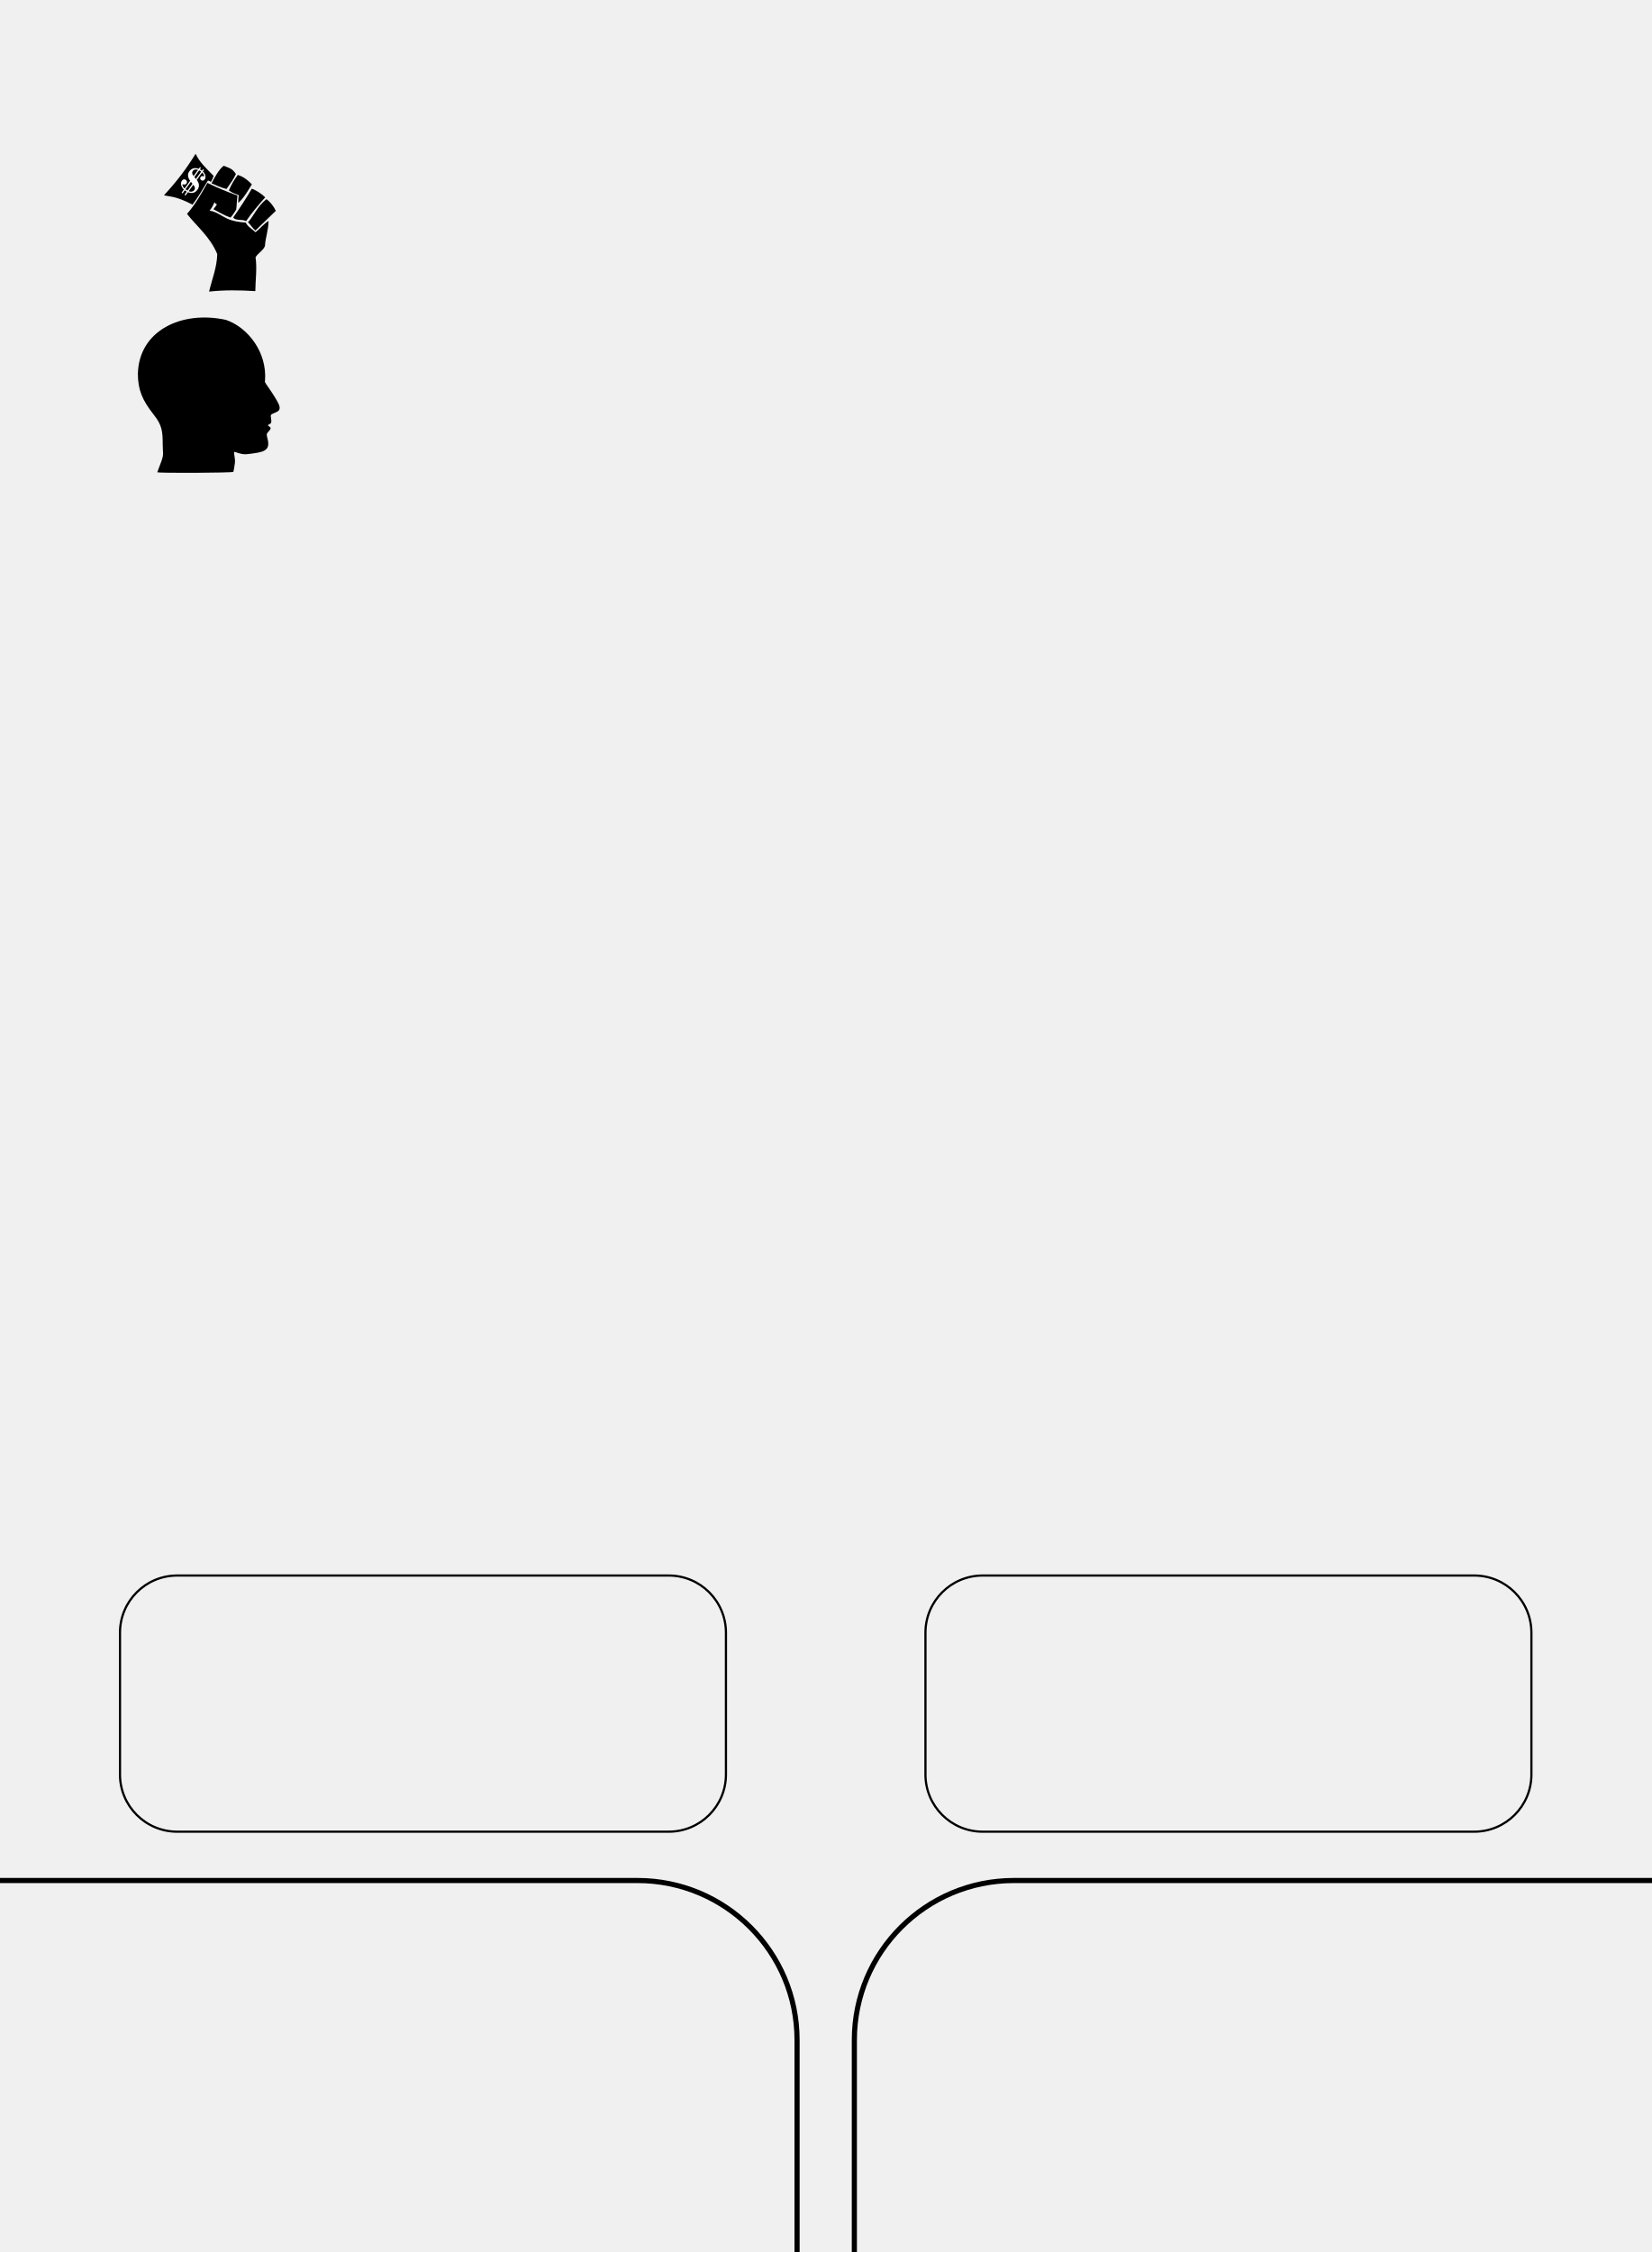
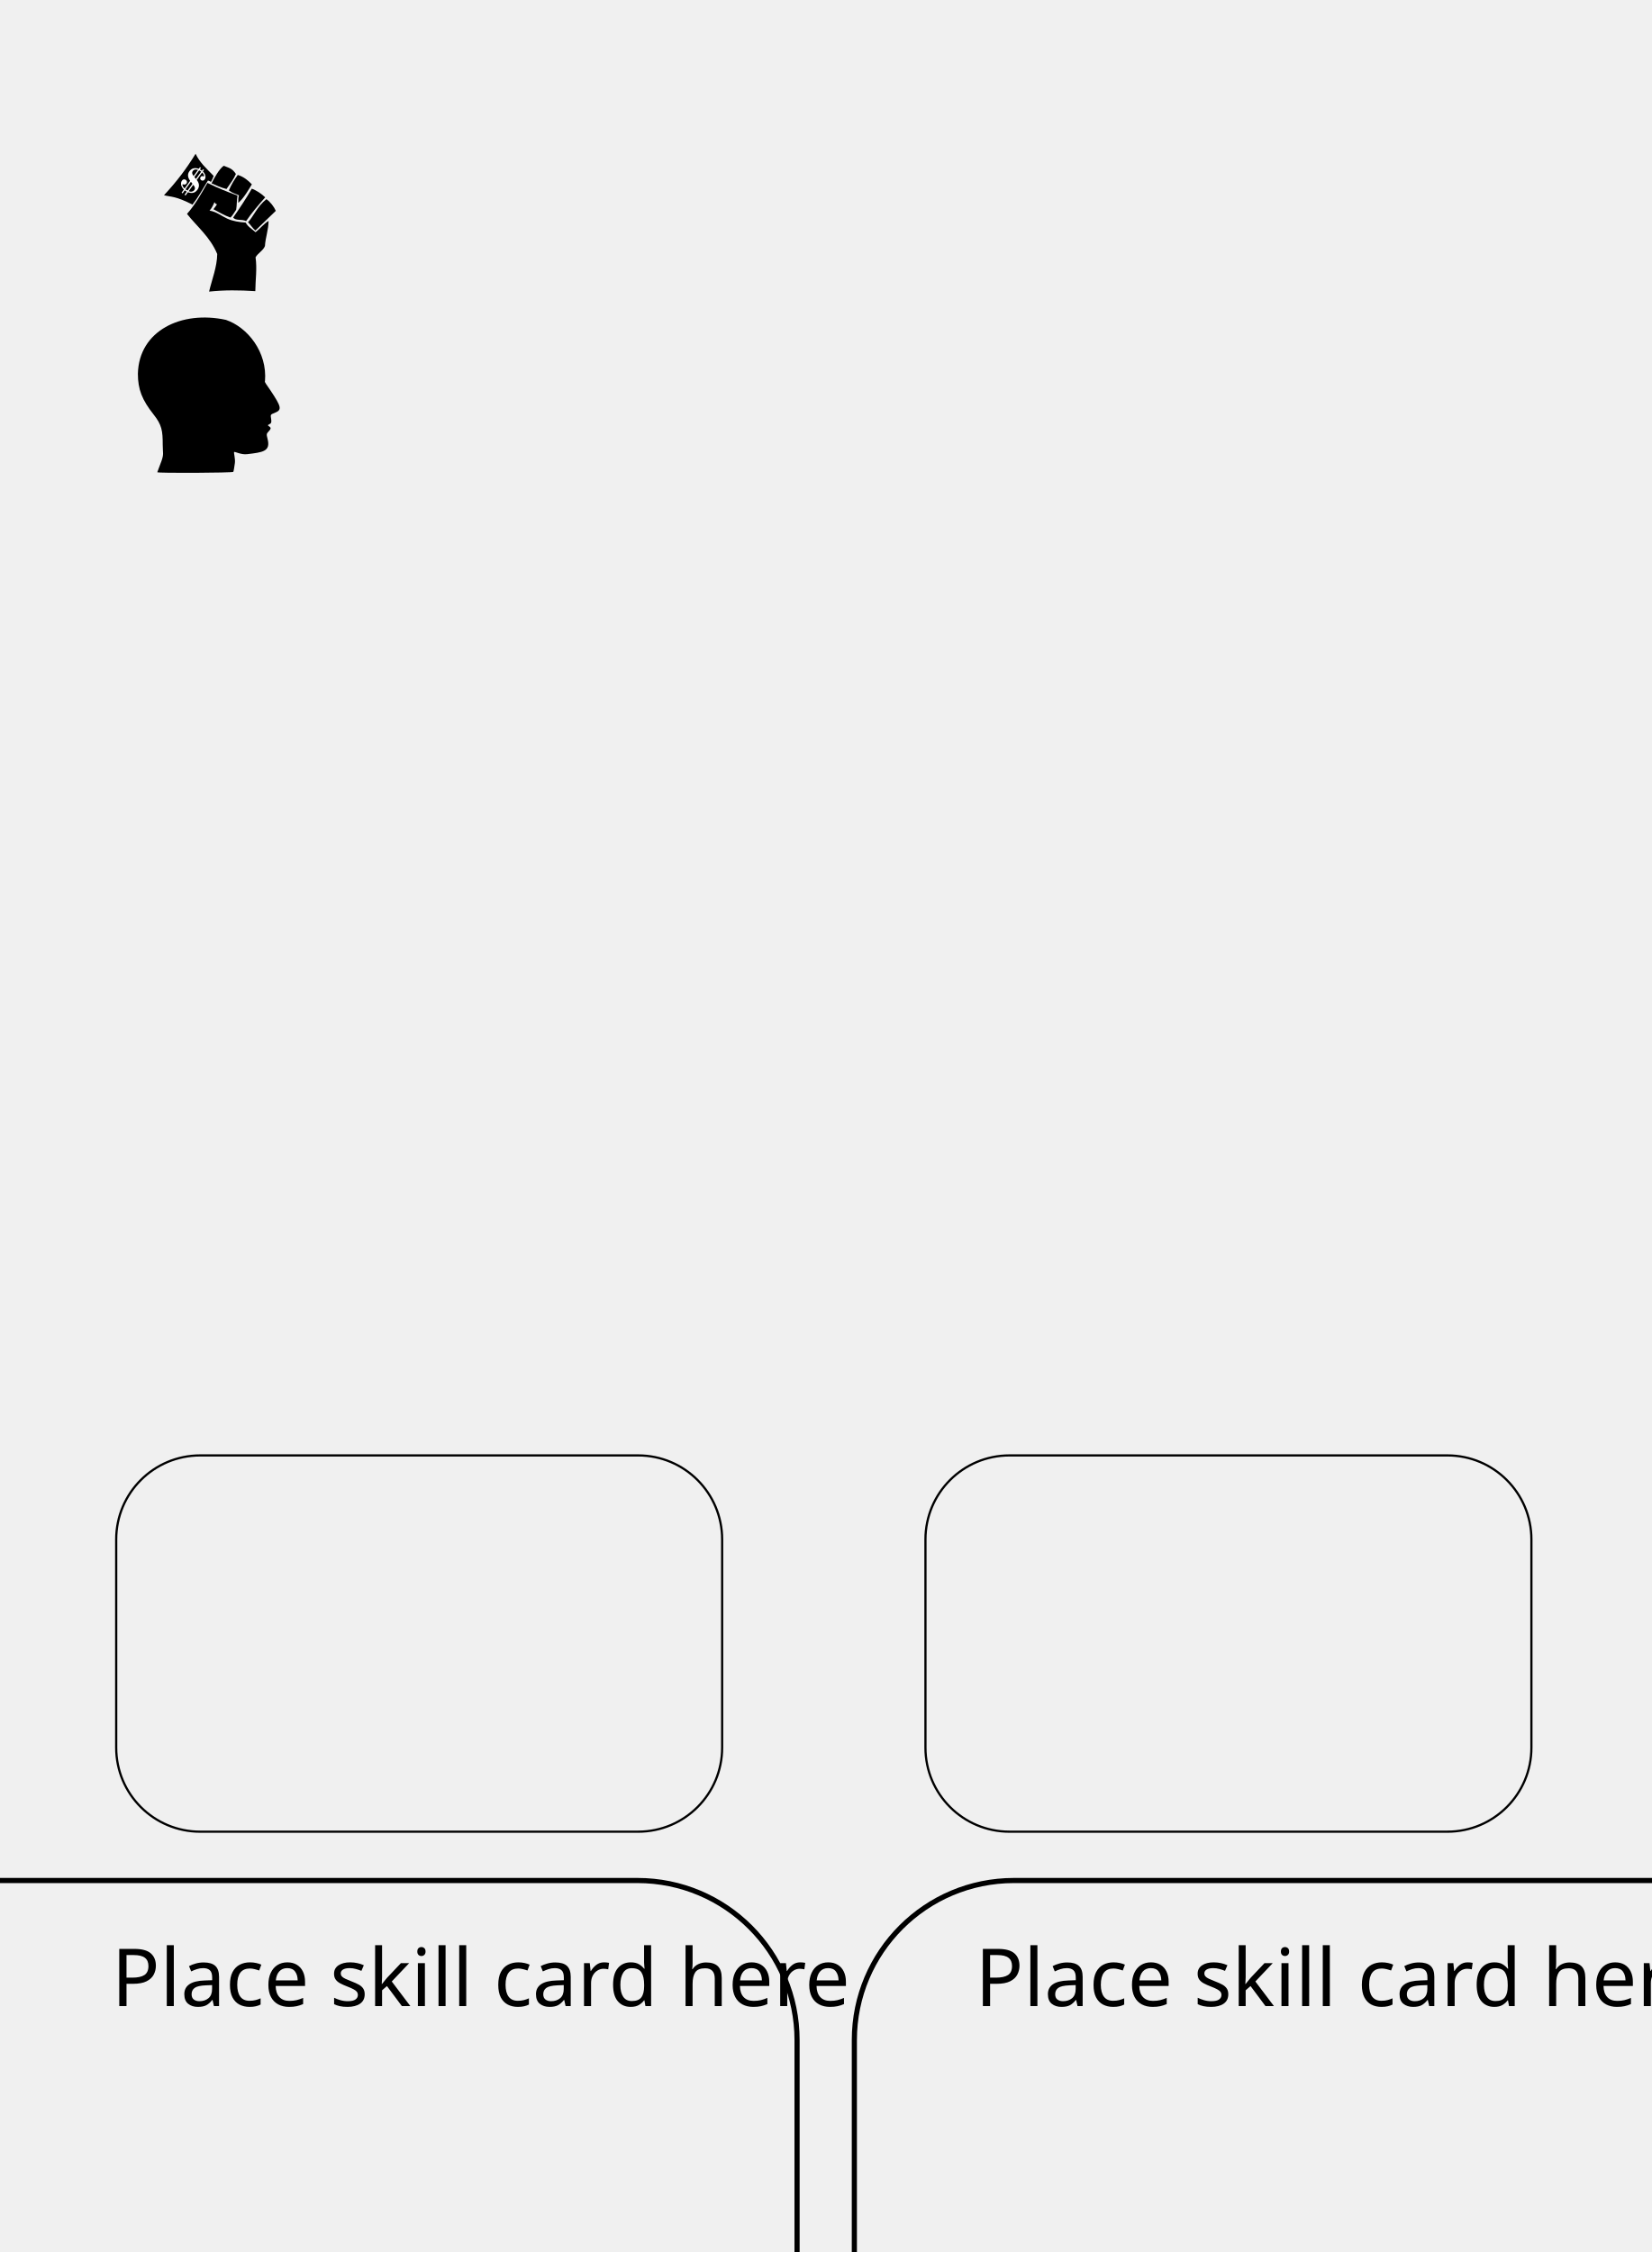
<svg xmlns="http://www.w3.org/2000/svg" width="825" height="1125" viewBox="0 0 825 1125" id="svg4454" version="1.1">
  <defs id="defs4456" />
  <g id="layer1" transform="translate(0,72.63784)">
    <g id="g4290" style="fill:#000000">
      <path id="rect3817" d="m 97.718,4.172 c 2.013,4.402 5.835,7.789 9.004,11.056 -0.634,1.881 -0.596,1.373 -1.391,3.092 -0.267,-0.474 -0.913,-0.569 -1.456,-0.766 -2.739,4.503 -4.693,8.13 -7.721,12.023 C 87.478,25.169 85.738,25.855 81.929,24.894 88.487,17.771 92.925,11.957 97.718,4.172 Z" style="fill:#000000;fill-opacity:1;fill-rule:nonzero;stroke:none" />
      <g transform="matrix(0.8116129,0.5841956,-0.5841956,0.8116129,0,0)" style="font-style:normal;font-variant:normal;font-weight:normal;font-stretch:normal;font-size:20.397px;line-height:125%;font-family:Rockwell;-inkscape-font-specification:Rockwell;letter-spacing:0px;word-spacing:0px;fill:#ffffff;fill-opacity:1;stroke:none" id="text3828">
        <path d="m 89.853,-48.045 0,4.631 q 3.137,0.876 3.137,3.795 0,2.948 -3.137,3.735 l 0,2.042 -0.617,0 0,-1.922 q -0.418,0.05 -0.717,0.05 -0.229,0 -0.488,-0.03 l 0,1.902 -0.608,0 0,-1.922 q -1.673,-0.279 -2.52,-1.165 -0.847,-0.896 -0.847,-1.912 0,-0.657 0.378,-1.026 0.378,-0.378 1.006,-0.378 0.558,0 0.916,0.378 0.369,0.369 0.369,0.886 0,0.478 -0.299,0.827 -0.299,0.339 -0.677,0.438 -0.368,0.1 -0.368,0.259 0,0.239 0.518,0.568 0.518,0.329 1.524,0.498 l 0,-4.751 q -3.077,-0.996 -3.077,-3.655 0,-2.799 3.077,-3.735 l 0,-1.036 0.608,0 0,0.936 q 0.647,-0.08 1.205,-0.04 l 0,-0.896 0.617,0 0,0.936 q 1.544,0.239 2.311,1.036 0.767,0.787 0.767,1.613 0,0.578 -0.319,0.976 -0.319,0.388 -0.906,0.388 -0.518,0 -0.827,-0.319 -0.299,-0.319 -0.299,-0.797 0,-0.857 0.857,-1.086 0.309,-0.06 0.309,-0.219 0,-0.219 -0.518,-0.528 -0.508,-0.319 -1.374,-0.478 z m -0.617,4.472 0,-4.512 q -0.737,0 -1.205,0.08 l 0,4.103 q 0.677,0.229 1.205,0.329 z m -1.813,-0.508 0,-3.814 q -1.793,0.608 -1.793,2.012 0,1.305 1.793,1.803 z m 1.813,7.689 0,-4.223 -1.205,-0.349 0,4.631 q 0.398,0.03 1.205,-0.06 z m 0.617,-4.044 0,3.964 q 1.006,-0.279 1.484,-0.866 0.488,-0.588 0.488,-1.255 0,-1.414 -1.972,-1.843 z" style="font-style:normal;font-variant:normal;font-weight:bold;font-stretch:normal;font-family:'Bodoni MT';-inkscape-font-specification:'Bodoni MT Bold';fill:#ffffff" id="path4378" />
      </g>
      <path id="path3024" d="m 103.631,18.735 c -3.094,5.432 -6.142,10.905 -10.202,15.478 4.934,6.301 11.575,11.522 15.091,20.051 -0.074,6.399 -2.594,12.578 -4.069,18.762 7.574,-0.833 15.306,-0.723 23.1,-0.235 0.039,-5.628 0.949,-11.133 0.117,-16.885 1.236,-2.169 3.804,-3.329 4.69,-5.628 0.231,-4.146 1.789,-8.167 1.813,-12.561 -2.47,1.501 -4.222,3.877 -6.504,5.643 -1.712,-1.552 -3.903,-2.762 -4.925,-4.808 -3.273,-0.202 -6.431,-0.692 -9.264,-1.993 -2.923,-1.338 -5.223,-3.369 -8.794,-3.987 0.952,-1.012 1.744,-2.508 2.462,-4.221 0.371,0.663 0.655,0.932 1.259,1.05 -0.527,0.946 -1.275,1.786 -1.779,2.483 2.525,1.331 5.767,3.266 8.515,4.15 1.036,-0.948 1.975,-2.678 2.835,-3.89 0.391,-2.189 0.272,-4.888 0.663,-7.076 -5.189,-1.967 -9.459,-3.553 -15.009,-6.332" style="display:inline;fill:#000000;stroke:none" />
      <path id="path3028" d="m 113.158,21.784 c 2.064,-2.956 3.538,-4.852 4.69,-7.505 -1.817,-2.863 -3.548,-3.059 -6.098,-4.104 -2.306,1.668 -4.698,6.074 -6.068,8.765 2.379,1.038 4.244,2 7.475,2.844 z" style="display:inline;fill:#000000;stroke:none" />
      <path id="path3032" d="m 114.331,22.488 c 1.867,1.412 3.522,1.721 5.042,2.462 -0.36,1.251 -0.302,1.959 -0.352,3.752 2.607,-2.043 5.382,-6.9 6.801,-9.264 -1.814,-1.828 -3.909,-3.732 -7.036,-4.69 -1.847,2.501 -3.325,5.078 -4.456,7.739" style="display:inline;fill:#000000;stroke:none" />
      <path id="path3036" d="m 125.815,21.598 c -2.638,4.567 -6.244,10.027 -9.326,14.445 1.382,1.748 4.231,0.64 6.463,1.777 2.912,-4.29 6.022,-7.9 9.547,-11.883 -2.14,-1.99 -4.315,-3.381 -6.684,-4.339" style="display:inline;fill:#000000;stroke:none" />
      <path id="path3040" d="m 133.092,26.856 c -4.674,3.716 -6.544,8.78 -9.202,11.524 1.136,1.099 2.115,2.743 3.691,4.16 3.649,-3.491 6.801,-6.567 10.202,-9.85 -0.879,-2.045 -2.8,-4.561 -4.69,-5.834" style="display:inline;fill:#000000;stroke:none" />
    </g>
    <g id="g4412" transform="translate(-2.913605,0)">
      <rect ry="79.732" y="866.779" x="-190.276" height="357.024" width="591.379" id="rect5010" style="fill:none;stroke:#000000;stroke-width:2.57;stroke-miterlimit:4;stroke-dasharray:none;stroke-dashoffset:0;stroke-opacity:1" />
      <rect style="fill:none;stroke:#000000;stroke-width:2.57;stroke-miterlimit:4;stroke-dasharray:none;stroke-dashoffset:0;stroke-opacity:1" id="rect4410" width="591.379" height="357.024" x="429.724" y="866.779" ry="79.732" />
    </g>
-     <rect style="fill:none;stroke:#000000;stroke-width:1.101;stroke-miterlimit:4;stroke-dasharray:none;stroke-dashoffset:0;stroke-opacity:1" id="rect5081" width="302.718" height="127.964" x="-362.665" y="-842.39" ry="28.577" transform="scale(-1,-1)" />
-     <rect ry="28.577" y="714.425" x="462.335" height="127.964" width="302.718" id="rect4424" style="fill:none;stroke:#000000;stroke-width:1.101;stroke-miterlimit:4;stroke-dasharray:none;stroke-dashoffset:0;stroke-opacity:1" />
+     <rect ry="41.977" y="654.425" x="462.335" height="187.964" width="302.718" id="rect4424" style="fill:none;stroke:#000000;stroke-width:1.101;stroke-miterlimit:4;stroke-dasharray:none;stroke-dashoffset:0;stroke-opacity:1" />
    <path style="fill:#000000" d="m 116.546,163.092 c 0.161,-0.261 0.519,-2.258 0.796,-4.437 0.276,-2.18 -0.657,-5.203 -0.376,-5.484 0.341,-0.341 3.417,1.44 6.47,1.077 7.91,-0.942 11.838,-1.378 10.237,-7.627 -0.607,-2.367 -0.577,-2.573 0.544,-3.765 0.98,-1.044 1.307,-1.623 0.589,-2.217 -1.189,-0.983 -1.431,-0.668 0.176,-1.596 0.64,-0.369 0.684,-1.162 0.439,-2.615 -0.328,-1.939 -0.296,-1.989 1.766,-2.799 3.777,-1.483 3.516,-2.877 -2.114,-11.308 -1.788,-2.678 -3.106,-4.2 -2.691,-4.562 1.219,-14.538 -8.668,-26.892 -19.512,-30.595 -22.164,-4.844 -43.518,5.361 -43.983,26.935 0,7.711 2.059,13.039 7.859,20.342 4.101,5.163 4.552,8.118 4.547,15.067 -0.003,4.185 0.676,4.54 -0.677,8.318 -0.871,2.432 -2.039,5.283 -2.039,5.446 0,0.509 37.656,0.332 37.971,-0.178 z" id="path4149" />
+     <text xml:space="preserve" style="font-style:normal;font-weight:normal;font-size:40px;line-height:125%;font-family:sans-serif;letter-spacing:0px;word-spacing:0px;fill:#000000;fill-opacity:1;stroke:none;stroke-width:1px;stroke-linecap:butt;stroke-linejoin:miter;stroke-opacity:1" x="55.714" y="929.505" id="text4761">
+       <tspan id="tspan4763" x="55.714" y="929.505" style="font-style:normal;font-variant:normal;font-weight:normal;font-stretch:normal;font-family:'archivo narrow';-inkscape-font-specification:'archivo narrow'">Place skill card here</tspan>
+     </text>
+     <text id="text4769" y="929.505" x="487.143" style="font-style:normal;font-weight:normal;font-size:40px;line-height:125%;font-family:sans-serif;letter-spacing:0px;word-spacing:0px;fill:#000000;fill-opacity:1;stroke:none;stroke-width:1px;stroke-linecap:butt;stroke-linejoin:miter;stroke-opacity:1" xml:space="preserve">
+       <tspan style="font-style:normal;font-variant:normal;font-weight:normal;font-stretch:normal;font-family:'archivo narrow';-inkscape-font-specification:'archivo narrow'" y="929.505" x="487.143" id="tspan4771">Place skill card here</tspan>
+     </text>
+     <rect style="fill:none;stroke:#000000;stroke-width:1.101;stroke-miterlimit:4;stroke-dasharray:none;stroke-dashoffset:0;stroke-opacity:1" id="rect4775" width="302.718" height="187.964" x="58.05" y="654.425" ry="41.977" />
  </g>
</svg>
